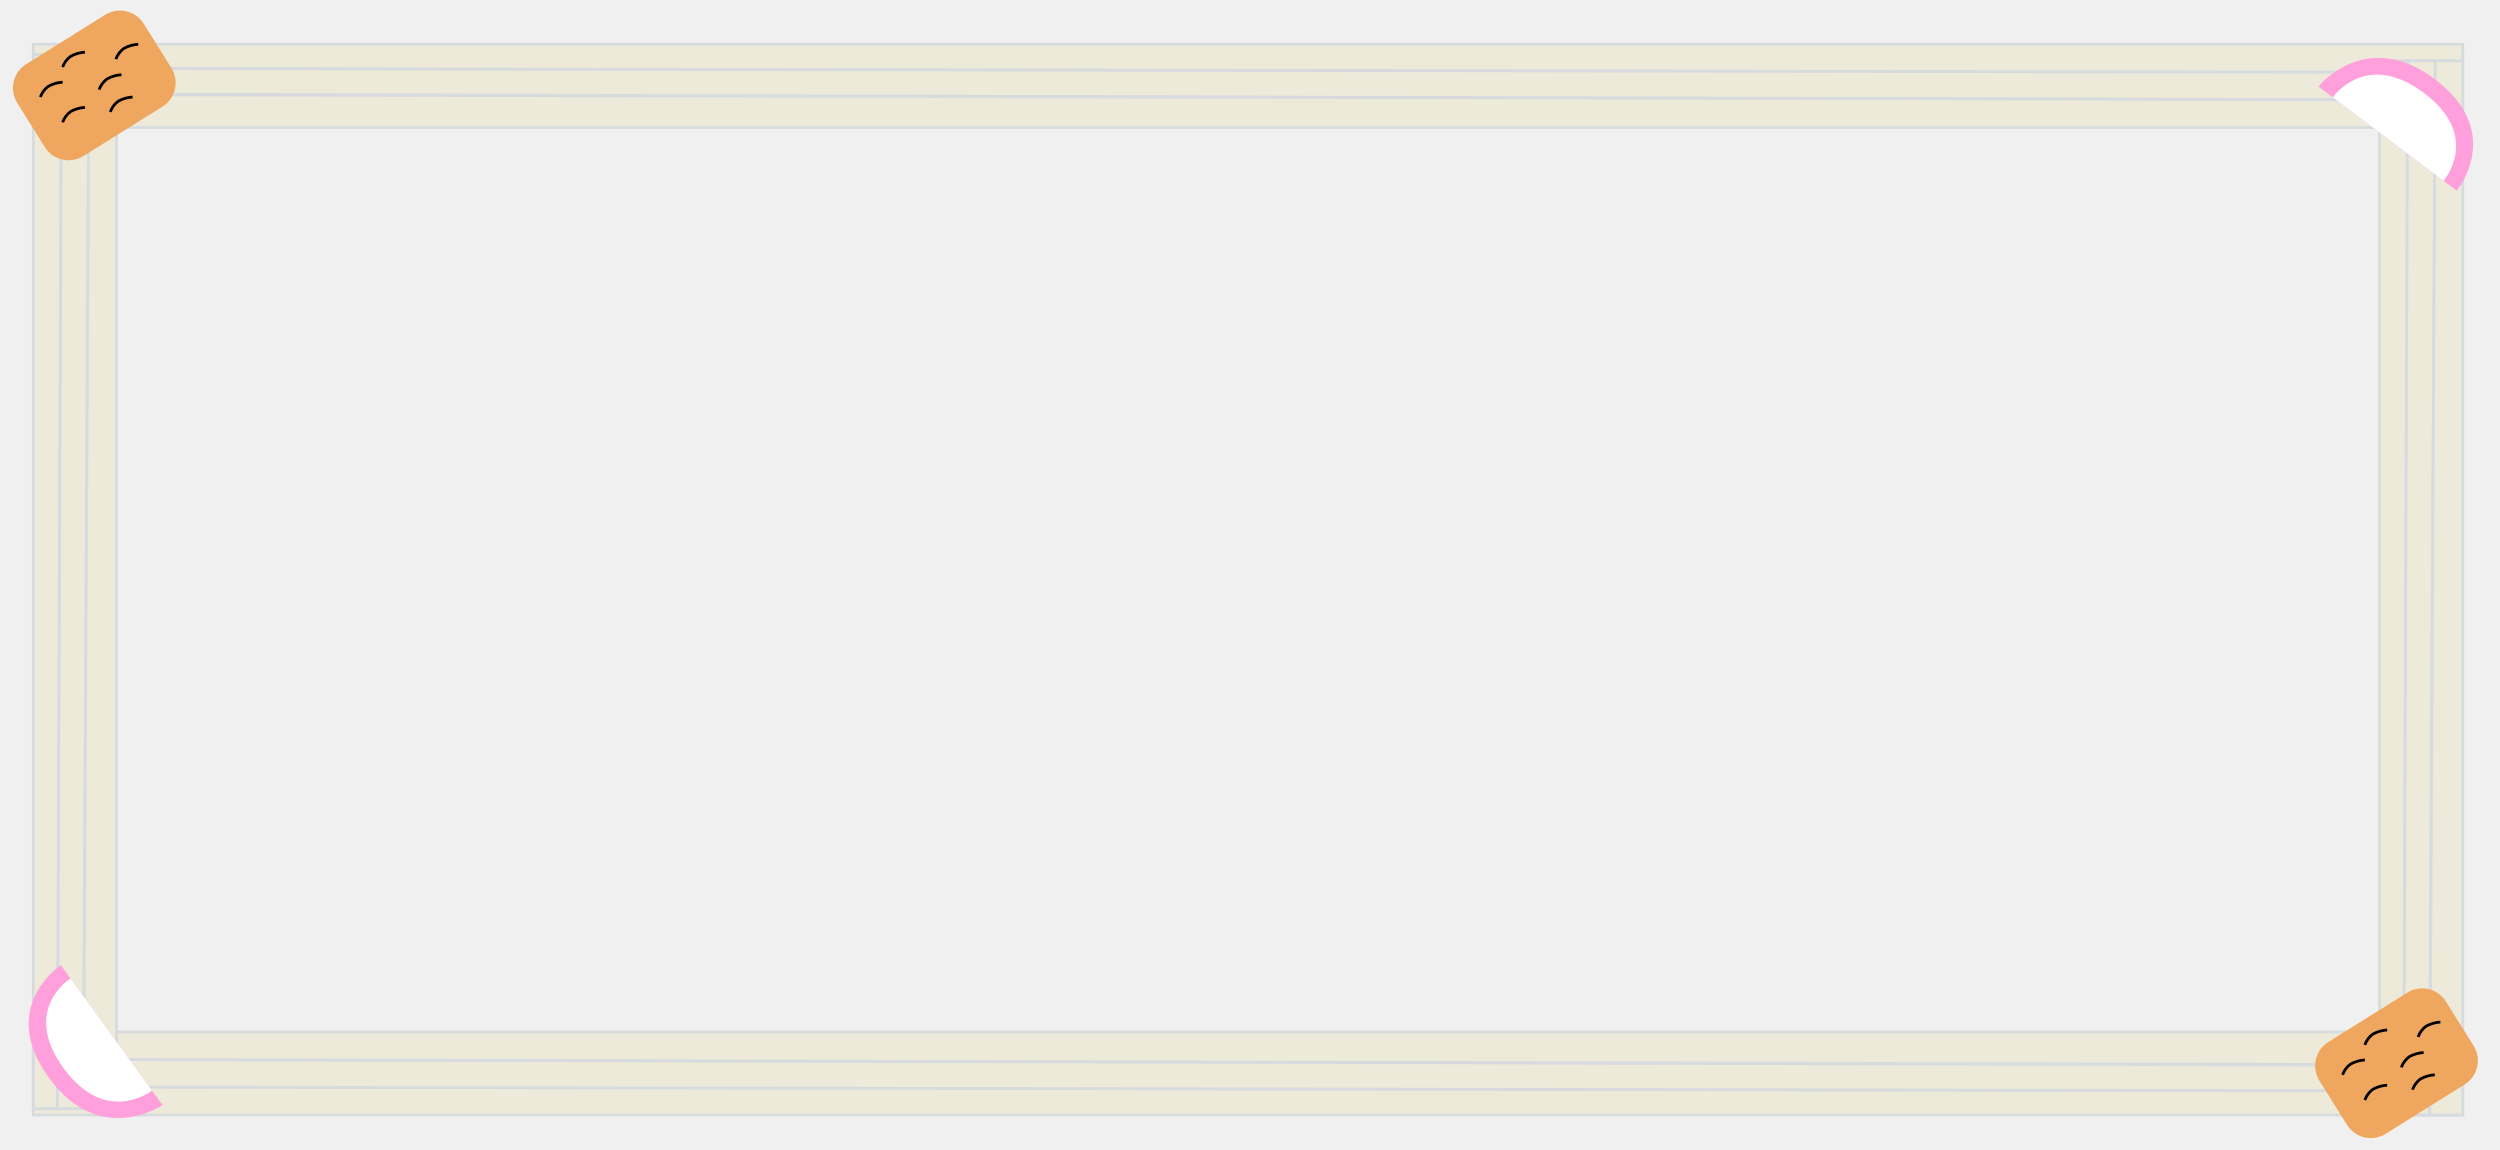
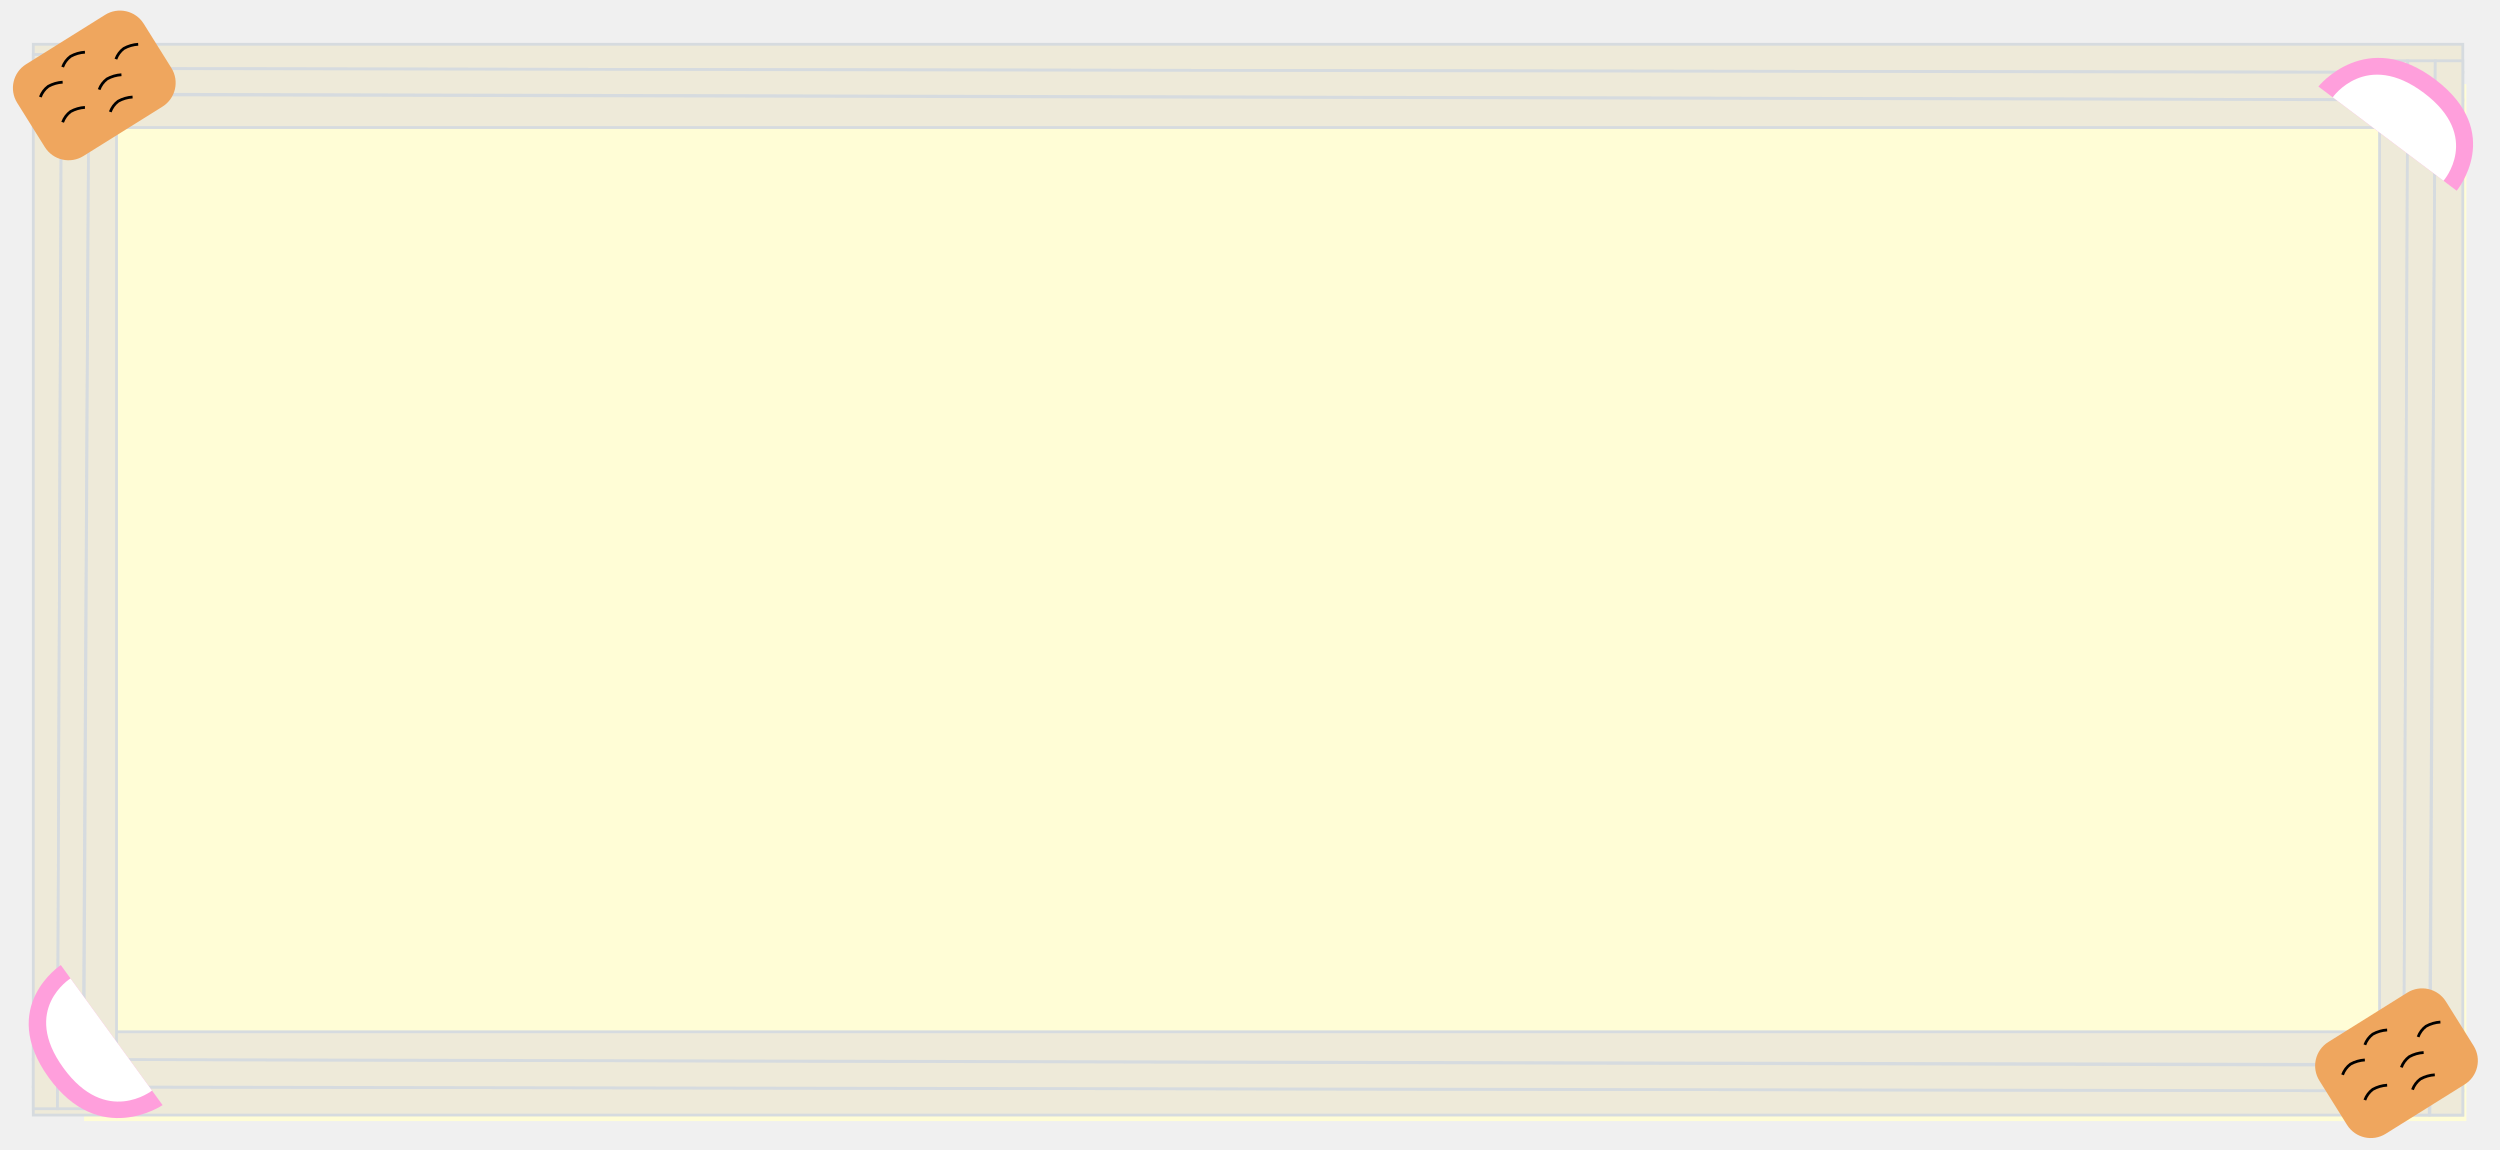
<svg xmlns="http://www.w3.org/2000/svg" width="892" height="410" viewBox="0 0 892 410">
  <defs>
    <clipPath id="clip-うどん枠">
      <rect width="892" height="410" />
    </clipPath>
  </defs>
+   <rect x="30" y="30" width="850" height="370" fill="#fffdd6" />
  <g id="うどん枠" clip-path="url(#clip-うどん枠)">
    <g id="グループ_219" data-name="グループ 219" transform="translate(-948.123 -1038.124)">
      <g id="グループ_215" data-name="グループ 215" transform="translate(2816.031 -542.076) rotate(90)">
        <path id="パス_20" data-name="パス 20" d="M1625,5304.182v866.849h8.622l1.437-866.849Z" transform="translate(-29 -4315)" fill="#eeead9" stroke="#d6dbdf" stroke-width="1" />
        <path id="パス_21" data-name="パス 21" d="M1635.059,5304.182l-1.437,866.849h9.1l2.156-866.849Z" transform="translate(-29 -4315)" fill="#eeead9" stroke="#d6dbdf" stroke-width="1" />
        <path id="パス_22" data-name="パス 22" d="M1644.878,5304.182l-1.916,866.849H1654.7V5304.182Z" transform="translate(-29 -4315)" fill="#eeead9" stroke="#d6dbdf" stroke-width="1" />
      </g>
      <g id="グループ_216" data-name="グループ 216" transform="translate(-29.182 3031.979) rotate(-90)">
        <path id="パス_20-2" data-name="パス 20" d="M1625,5304.182V6171.03h8.622l1.437-866.848Z" transform="translate(-29 -4315)" fill="#eeead9" stroke="#d6dbdf" stroke-width="1" />
        <path id="パス_21-2" data-name="パス 21" d="M1635.059,5304.182l-1.437,866.848h9.1l2.156-866.848Z" transform="translate(-29 -4315)" fill="#eeead9" stroke="#d6dbdf" stroke-width="1" />
        <path id="パス_22-2" data-name="パス 22" d="M1644.878,5304.182l-1.916,866.848H1654.7V5304.182Z" transform="translate(-29 -4315)" fill="#eeead9" stroke="#d6dbdf" stroke-width="1" />
      </g>
      <g id="グループ_217" data-name="グループ 217" transform="translate(201.15 70.623)">
        <path id="パス_20-3" data-name="パス 20" d="M1625,5304.182v376.174h8.622l1.437-376.174Z" transform="translate(-29 -4315)" fill="#eeead9" stroke="#d6dbdf" stroke-width="1" />
        <path id="パス_21-3" data-name="パス 21" d="M1635.059,5304.182l-1.437,376.174h9.1l2.156-376.174Z" transform="translate(-29 -4315)" fill="#eeead9" stroke="#d6dbdf" stroke-width="1" />
        <path id="パス_22-3" data-name="パス 22" d="M1644.878,5304.182l-1.916,376.174H1654.7V5304.182Z" transform="translate(-29 -4315)" fill="#eeead9" stroke="#d6dbdf" stroke-width="1" />
      </g>
      <g id="グループ_218" data-name="グループ 218" transform="translate(-636 68.374)">
        <path id="パス_20-4" data-name="パス 20" d="M1625,5304.182v376.174h8.622l1.437-376.174Z" transform="translate(-29 -4315)" fill="#eeead9" stroke="#d6dbdf" stroke-width="1" />
        <path id="パス_21-4" data-name="パス 21" d="M1635.059,5304.182l-1.437,376.174h9.1l2.156-376.174Z" transform="translate(-29 -4315)" fill="#eeead9" stroke="#d6dbdf" stroke-width="1" />
        <path id="パス_22-4" data-name="パス 22" d="M1644.878,5304.182l-1.916,376.174H1654.7V5304.182Z" transform="translate(-29 -4315)" fill="#eeead9" stroke="#d6dbdf" stroke-width="1" />
      </g>
      <g id="グループ_228" data-name="グループ 228">
        <g id="グループ_223" data-name="グループ 223" transform="matrix(0.799, 0.602, -0.602, 0.799, 1006.205, -865.775)">
          <path id="パス_26" data-name="パス 26" d="M1868.738,5397s1.327-26.918-29.811-27.085S1806.979,5397,1806.979,5397" transform="translate(-29.156 -4315)" fill="#ff9fdc" />
          <path id="パス_25" data-name="パス 25" d="M1816.461,5400.01h49.467s1.543-20.832-24.367-20.832S1816.461,5400.01,1816.461,5400.01Z" transform="translate(-32.234 -4318.007)" fill="#fff" />
          <path id="パス_27" data-name="パス 27" d="M1889.745,5410.028h6.208" transform="translate(-56.032 -4328.025)" fill="none" />
          <path id="パス_28" data-name="パス 28" d="M1816.8,5410.028h-10.261" transform="translate(-29.043 -4328.025)" fill="none" />
        </g>
        <g id="グループ_224" data-name="グループ 224" transform="matrix(-0.588, -0.809, 0.809, -0.588, 1176.155, 3506.901)">
          <path id="パス_26-2" data-name="パス 26" d="M1868.738,5397s1.327-26.918-29.811-27.085S1806.979,5397,1806.979,5397" transform="translate(-29.156 -4315)" fill="#ff9fdc" />
          <path id="パス_25-2" data-name="パス 25" d="M1816.461,5400.01h49.467s1.543-20.832-24.367-20.832S1816.461,5400.01,1816.461,5400.01Z" transform="translate(-32.234 -4318.007)" fill="#fff" />
          <path id="パス_27-2" data-name="パス 27" d="M1889.745,5410.028h6.208" transform="translate(-56.032 -4328.025)" fill="none" />
          <path id="パス_28-2" data-name="パス 28" d="M1816.8,5410.028h-10.261" transform="translate(-29.043 -4328.025)" fill="none" />
        </g>
        <g id="グループ_226" data-name="グループ 226">
          <rect id="長方形_86" data-name="長方形 86" width="53.247" height="38.619" rx="10" transform="matrix(0.848, -0.53, 0.53, 0.848, 948.953, 1066.34)" fill="#efa65e" />
          <g id="グループ_225" data-name="グループ 225">
            <path id="パス_29" data-name="パス 29" d="M991.52,5387.745a8.258,8.258,0,0,1,2.817-3.811,12.077,12.077,0,0,1,5.137-1.491" transform="translate(-29 -4315)" fill="none" stroke="#000" stroke-width="1" />
            <path id="パス_30" data-name="パス 30" d="M991.52,5387.745a8.258,8.258,0,0,1,2.817-3.811,12.077,12.077,0,0,1,5.137-1.491" transform="translate(-21.047 -4306)" fill="none" stroke="#000" stroke-width="1" />
            <path id="パス_31" data-name="パス 31" d="M991.52,5387.745a8.258,8.258,0,0,1,2.817-3.811,12.077,12.077,0,0,1,5.137-1.491" transform="translate(-4.047 -4309.698)" fill="none" stroke="#000" stroke-width="1" />
            <path id="パス_32" data-name="パス 32" d="M991.52,5387.745a8.258,8.258,0,0,1,2.817-3.811,12.077,12.077,0,0,1,5.137-1.491" transform="translate(-8.023 -4317.651)" fill="none" stroke="#000" stroke-width="1" />
            <path id="パス_33" data-name="パス 33" d="M991.52,5387.745a8.258,8.258,0,0,1,2.817-3.811,12.077,12.077,0,0,1,5.137-1.491" transform="translate(-21.047 -4325.698)" fill="none" stroke="#000" stroke-width="1" />
            <path id="パス_34" data-name="パス 34" d="M991.52,5387.745a8.258,8.258,0,0,1,2.817-3.811,12.077,12.077,0,0,1,5.137-1.491" transform="translate(-2.047 -4328.519)" fill="none" stroke="#000" stroke-width="1" />
          </g>
        </g>
        <g id="グループ_227" data-name="グループ 227" transform="translate(821.427 348.876)">
          <rect id="長方形_86-2" data-name="長方形 86" width="53.247" height="38.619" rx="10" transform="matrix(0.848, -0.53, 0.53, 0.848, 948.953, 1066.34)" fill="#efa65e" />
          <g id="グループ_225-2" data-name="グループ 225">
            <path id="パス_29-2" data-name="パス 29" d="M991.52,5387.745a8.258,8.258,0,0,1,2.817-3.811,12.077,12.077,0,0,1,5.137-1.491" transform="translate(-29 -4315)" fill="none" stroke="#000" stroke-width="1" />
            <path id="パス_30-2" data-name="パス 30" d="M991.52,5387.745a8.258,8.258,0,0,1,2.817-3.811,12.077,12.077,0,0,1,5.137-1.491" transform="translate(-21.047 -4306)" fill="none" stroke="#000" stroke-width="1" />
            <path id="パス_31-2" data-name="パス 31" d="M991.52,5387.745a8.258,8.258,0,0,1,2.817-3.811,12.077,12.077,0,0,1,5.137-1.491" transform="translate(-4.047 -4309.698)" fill="none" stroke="#000" stroke-width="1" />
            <path id="パス_32-2" data-name="パス 32" d="M991.52,5387.745a8.258,8.258,0,0,1,2.817-3.811,12.077,12.077,0,0,1,5.137-1.491" transform="translate(-8.023 -4317.651)" fill="none" stroke="#000" stroke-width="1" />
            <path id="パス_33-2" data-name="パス 33" d="M991.52,5387.745a8.258,8.258,0,0,1,2.817-3.811,12.077,12.077,0,0,1,5.137-1.491" transform="translate(-21.047 -4325.698)" fill="none" stroke="#000" stroke-width="1" />
            <path id="パス_34-2" data-name="パス 34" d="M991.52,5387.745a8.258,8.258,0,0,1,2.817-3.811,12.077,12.077,0,0,1,5.137-1.491" transform="translate(-2.047 -4328.519)" fill="none" stroke="#000" stroke-width="1" />
          </g>
        </g>
      </g>
    </g>
  </g>
</svg>
